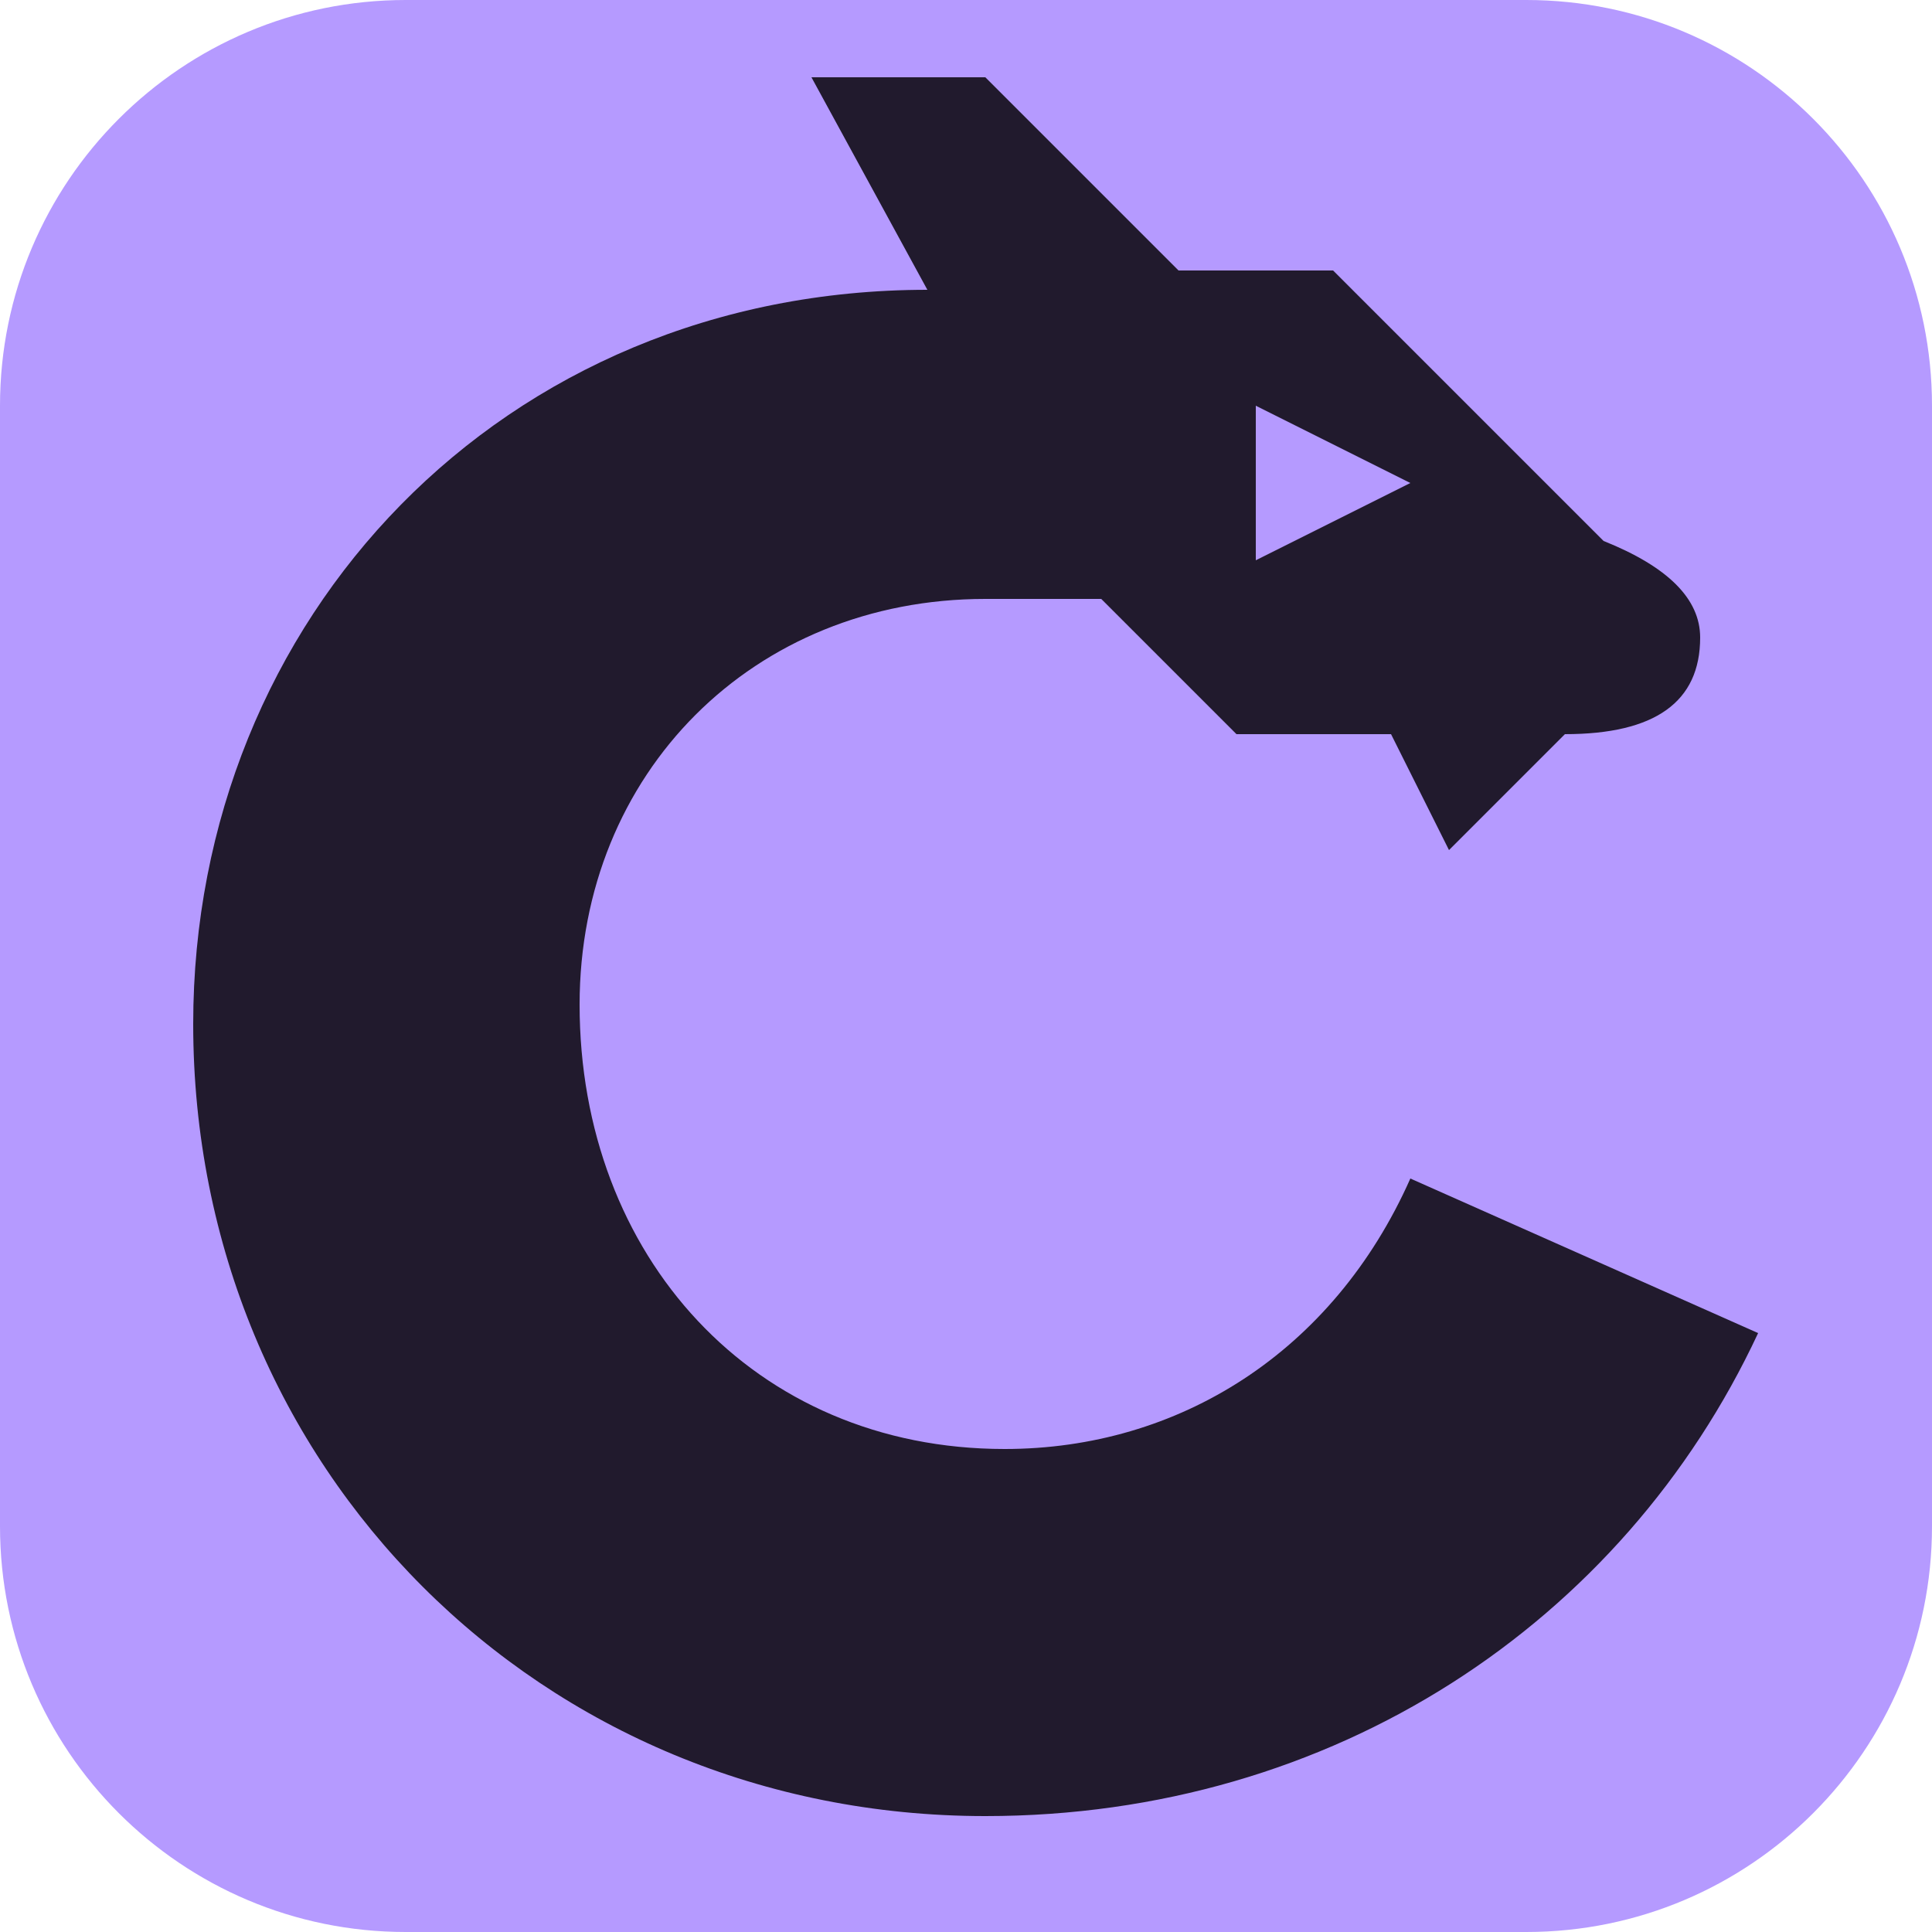
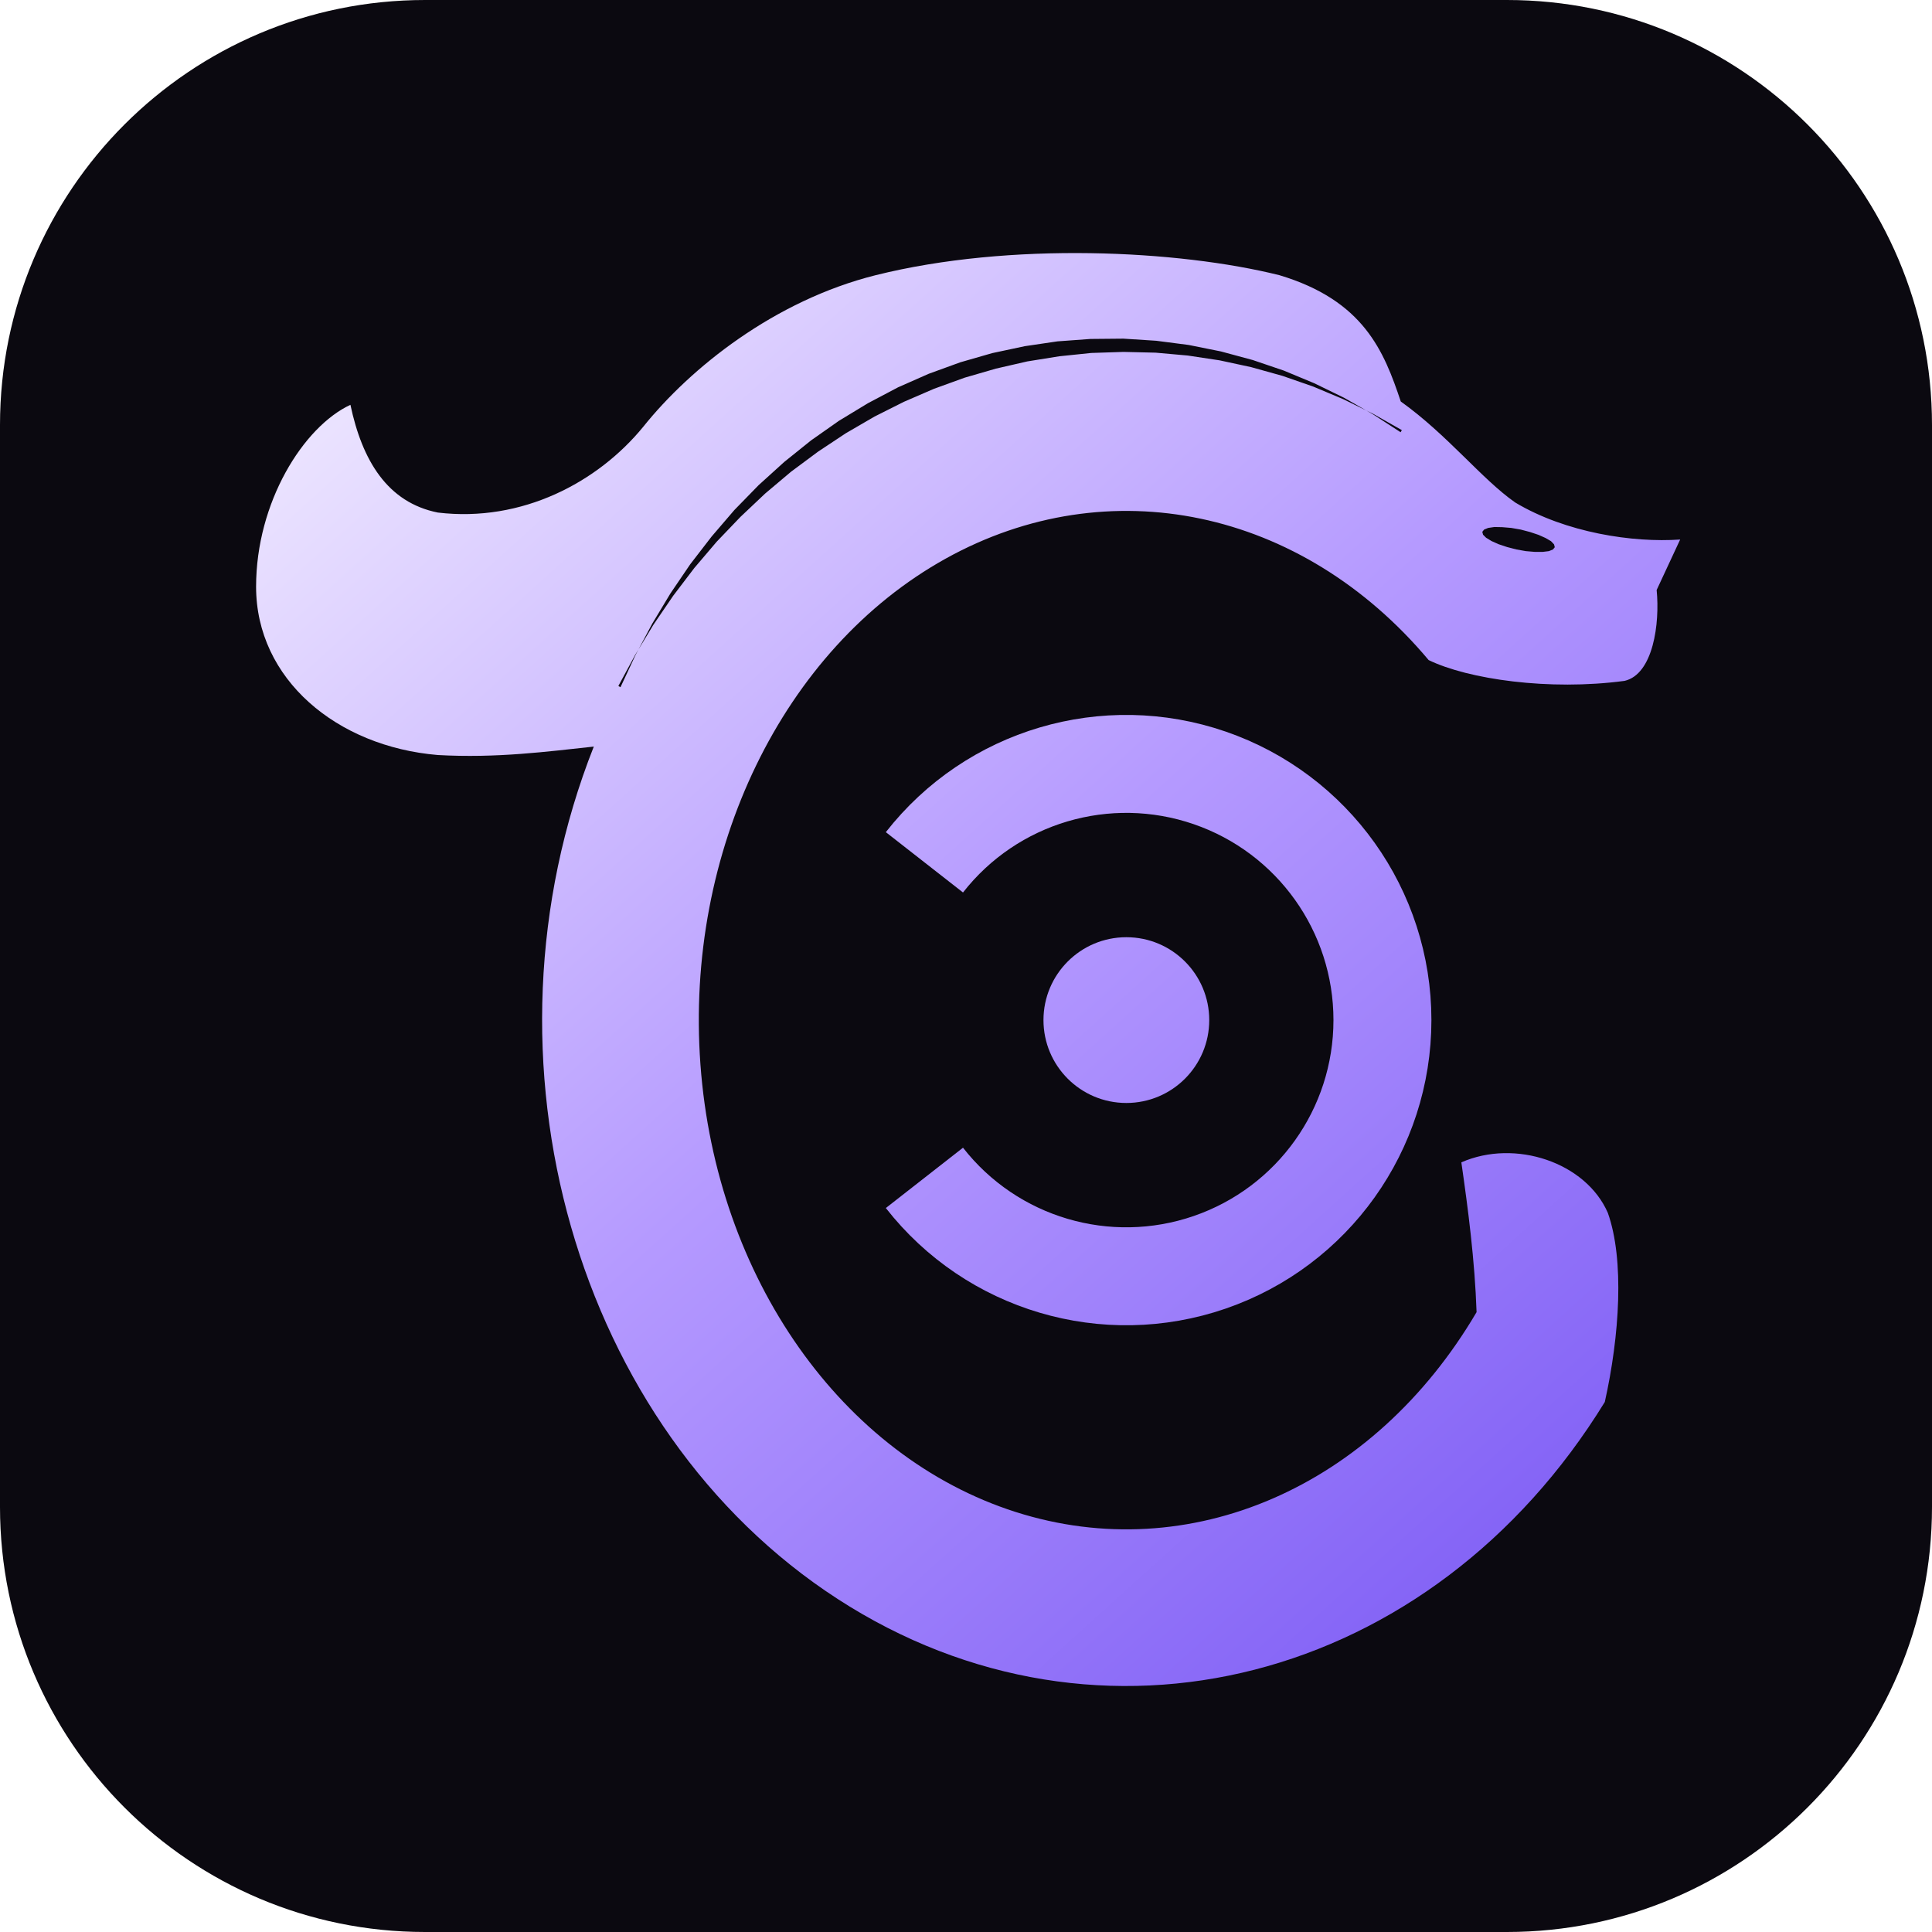
<svg xmlns="http://www.w3.org/2000/svg" width="100" height="100" viewBox="0 0 100 100" role="img">
-   <rect width="100" height="100" rx="21" fill="#B59AFF" />
-   <g transform="translate(0 0) scale(1)" fill="#211A2D" color="#211A2D">
-     <path fill-rule="evenodd" d="M83 28 69 14H61L51 4H42L48 15C26 15 10 32 10 53 10 76 28 94 51 94 69 94 84 84 91 69L73 61C69 70 61 75 52 75 39 75 30 65 30 52 30 40 39 31 51 31H57L64 38H72L75 44 81 38Q88 38 88 33 88 30 83 28ZM65 21 73 25 65 29Z" />
+   <defs>
+     <linearGradient id="g" x1="10" y1="6" x2="104" y2="110" gradientUnits="userSpaceOnUse">
+       <stop offset="0" stop-color="#F3EEFF" />
+       <stop offset=".45" stop-color="#B59AFF" />
+       <stop offset="1" stop-color="#6E4BF2" />
+     </linearGradient>
+   </defs>
+   <rect width="100" height="100" rx="22" fill="#0B0910" />
+   <g transform="translate(11.5 6) scale(.78)">
+     <path fill="url(#g)" fill-rule="evenodd" d="M24.66 41.85A38.76 44.18 0 0 0 91.75 85.34C92.73 80.94 93.06 75.92 91.95 72.79C90.49 69.44 85.8 67.87 82.23 69.44C82.68 72.57 83.12 75.92 83.24 79.38A28.37 33.79 0 1 1 80.06 36.11C82.68 37.38 88.04 38.16 93.06 37.49C94.96 37.05 95.41 33.69 95.19 31.46L96.75 28.11C93.62 28.33 89.15 27.66 85.8 25.65C83.57 24.09 81.33 21.18 78.21 18.95C77.09 15.6 75.75 12.25 70.16 10.57C63.46 8.9 52.29 8.34 43.36 10.57C36.65 12.25 31.07 16.72 27.94 20.63C24.93 24.31 19.9 26.99 14.31 26.32C10.96 25.65 9.29 22.86 8.51 19.17C5.38 20.63 2.25 25.65 2.25 31.24C2.25 37.38 7.61 41.85 14.31 42.41C18.22 42.63 21.58 42.18 24.66 41.85ZM26.43 37.91L27.43 35.77L28.54 33.69L29.75 31.68L31.06 29.75L32.48 27.91L33.99 26.15L35.6 24.5L37.3 22.96L39.08 21.53L40.93 20.23L42.86 19.06L44.85 18.01L46.89 17.11L48.98 16.35L51.1 15.74L53.26 15.28L55.43 14.96L57.62 14.8L59.8 14.78L61.98 14.92L64.14 15.2L66.28 15.63L68.39 16.2L70.45 16.9L72.47 17.74L74.44 18.7L76.35 19.79L78.2 20.99L78.28 20.85L76.36 19.76L74.4 18.8L72.4 17.96L70.36 17.25L68.28 16.67L66.19 16.22L64.07 15.9L61.94 15.71L59.81 15.66L57.67 15.73L55.55 15.95L53.43 16.29L51.34 16.77L49.27 17.37L47.23 18.11L45.24 18.97L43.29 19.95L41.38 21.06L39.54 22.28L37.75 23.61L36.03 25.06L34.39 26.61L32.82 28.25L31.33 30L29.93 31.84L28.62 33.76L27.41 35.76L26.29 37.83ZM88.43 28.62L88.31 28.77L88.04 28.88L87.63 28.93L87.11 28.93L86.51 28.88L85.89 28.77L85.27 28.61L84.7 28.42L84.23 28.21L83.87 27.99L83.67 27.79L83.62 27.6L83.74 27.45L84.01 27.34L84.42 27.28L84.94 27.29L85.54 27.34L86.17 27.45L86.78 27.61L87.35 27.8L87.82 28.01L88.18 28.22L88.38 28.43Z" />
+     <path fill="none" stroke="url(#g)" stroke-width="6.5" d="M46.6 49.53A17 17 0 1 1 46.6 70.47" />
+     <circle cx="60" cy="60" r="5.5" fill="url(#g)" />
  </g>
</svg>
